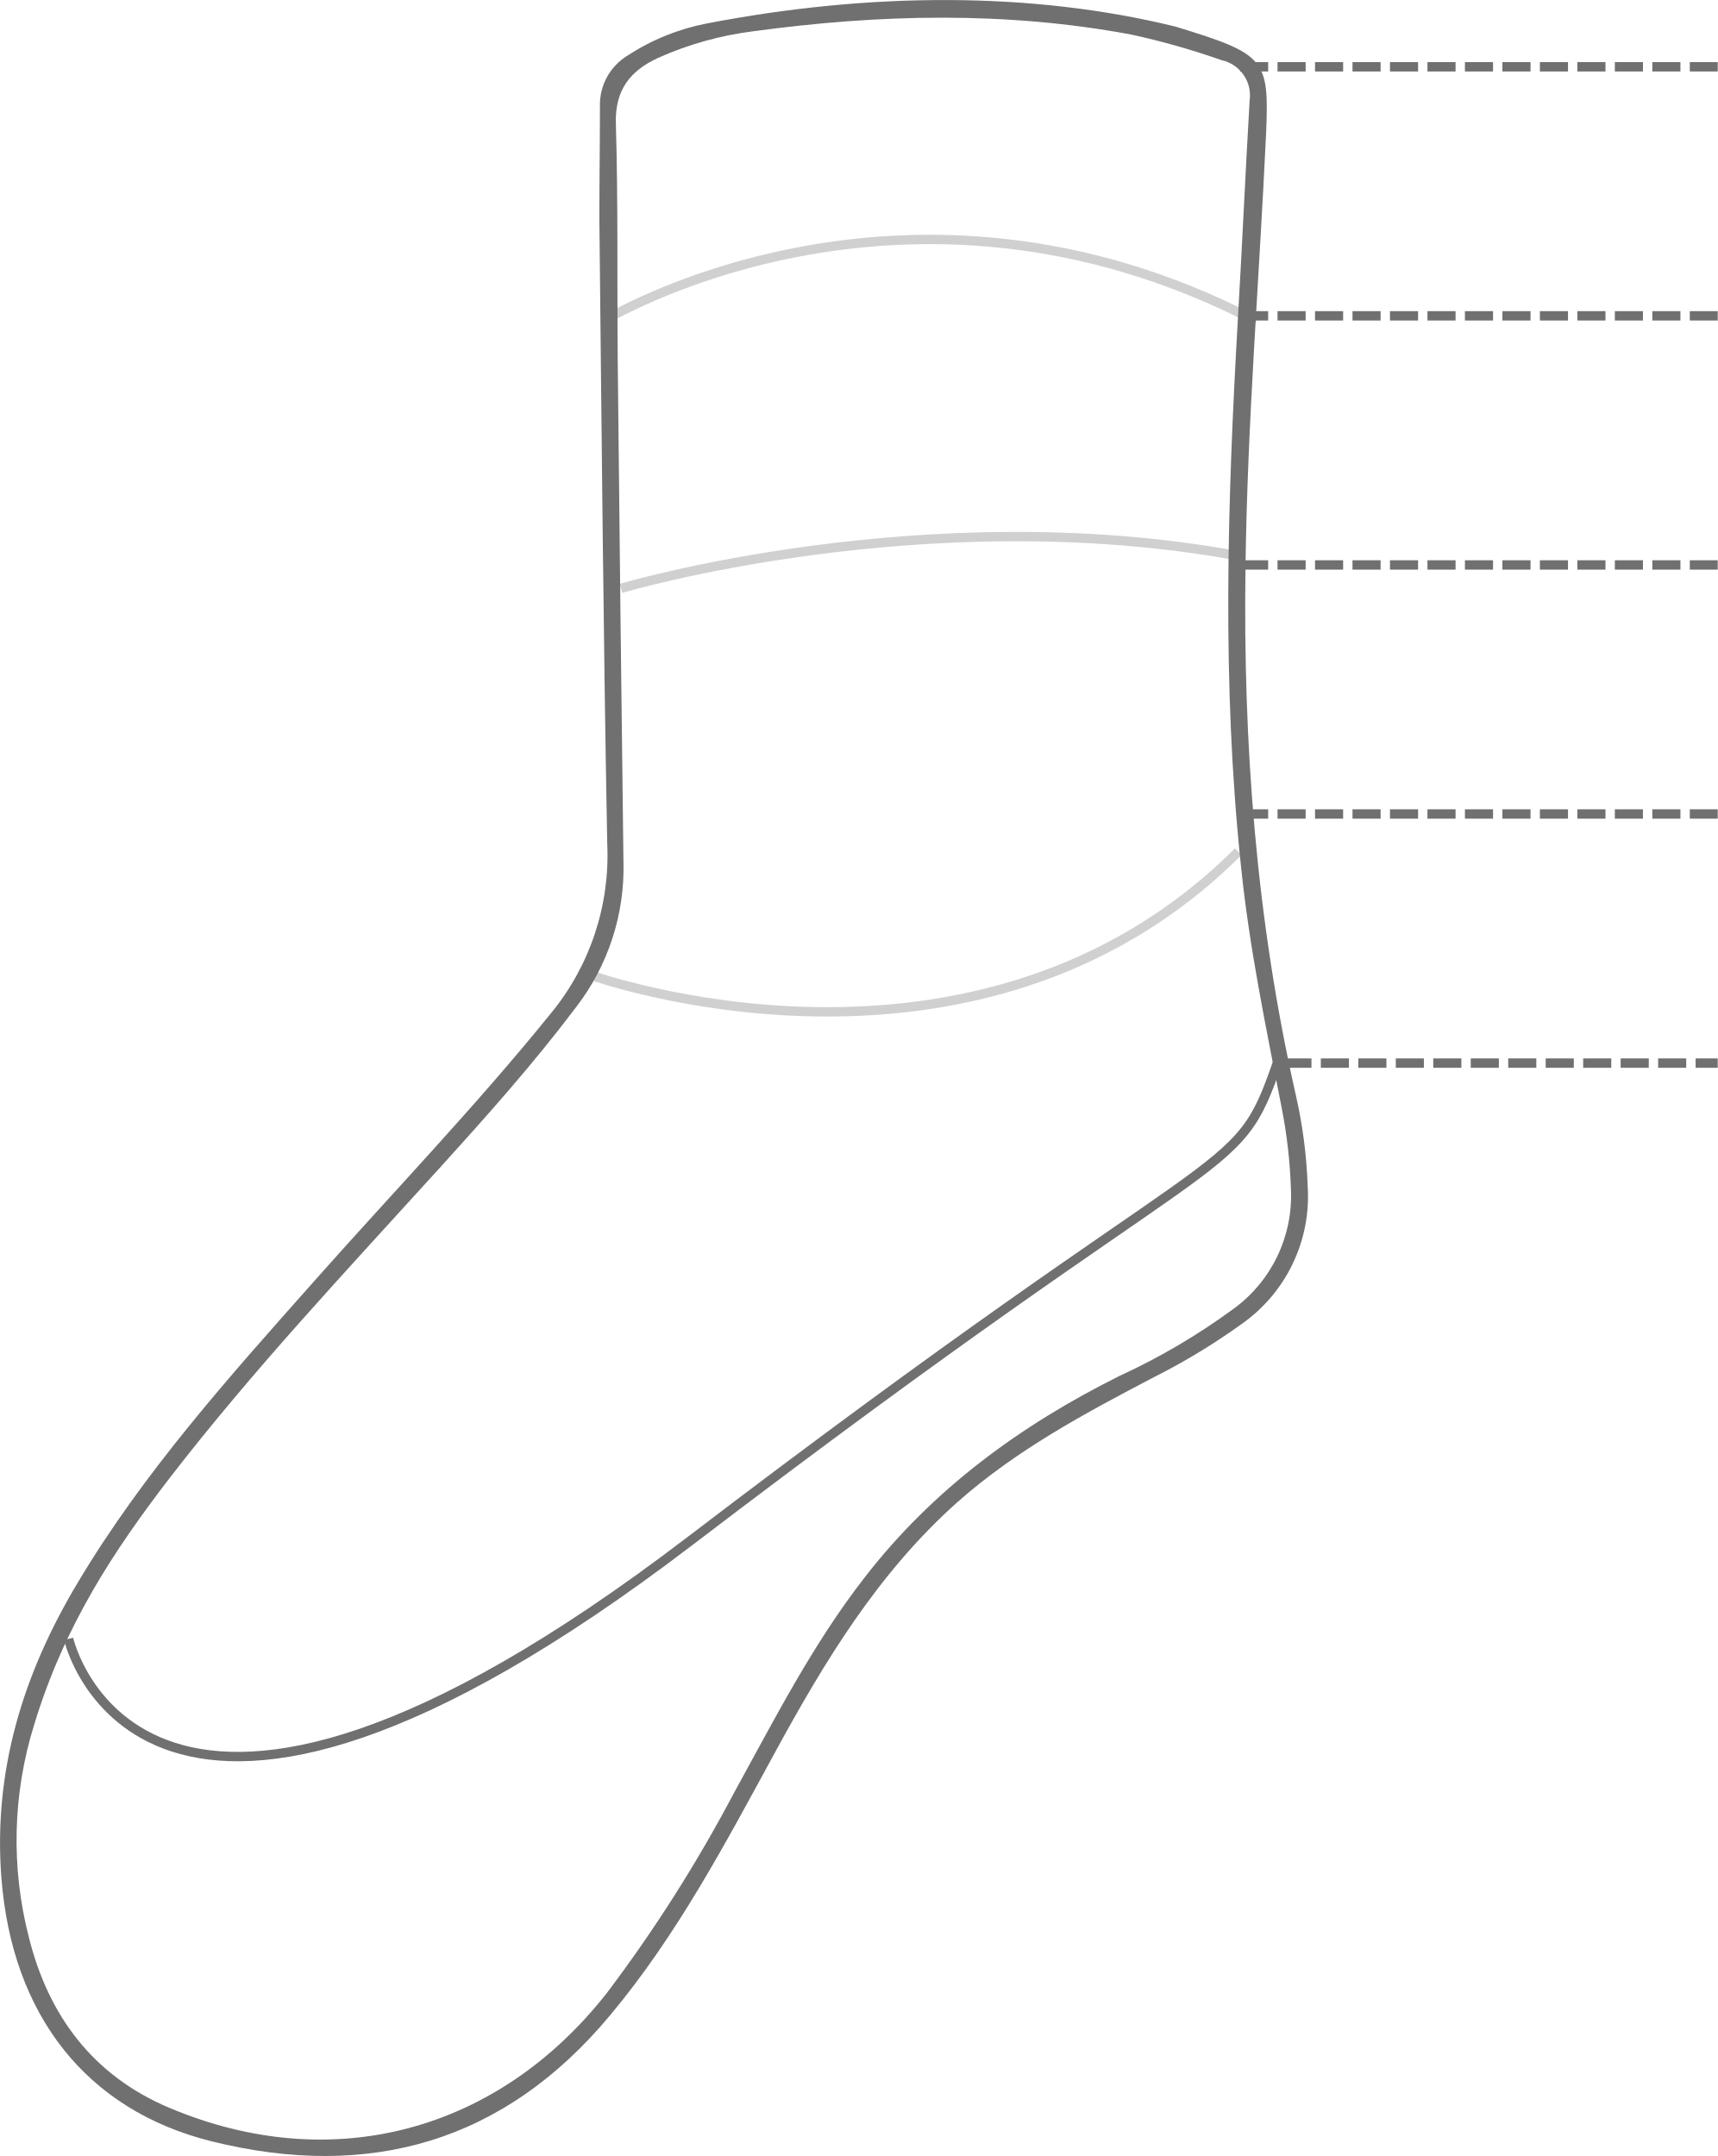
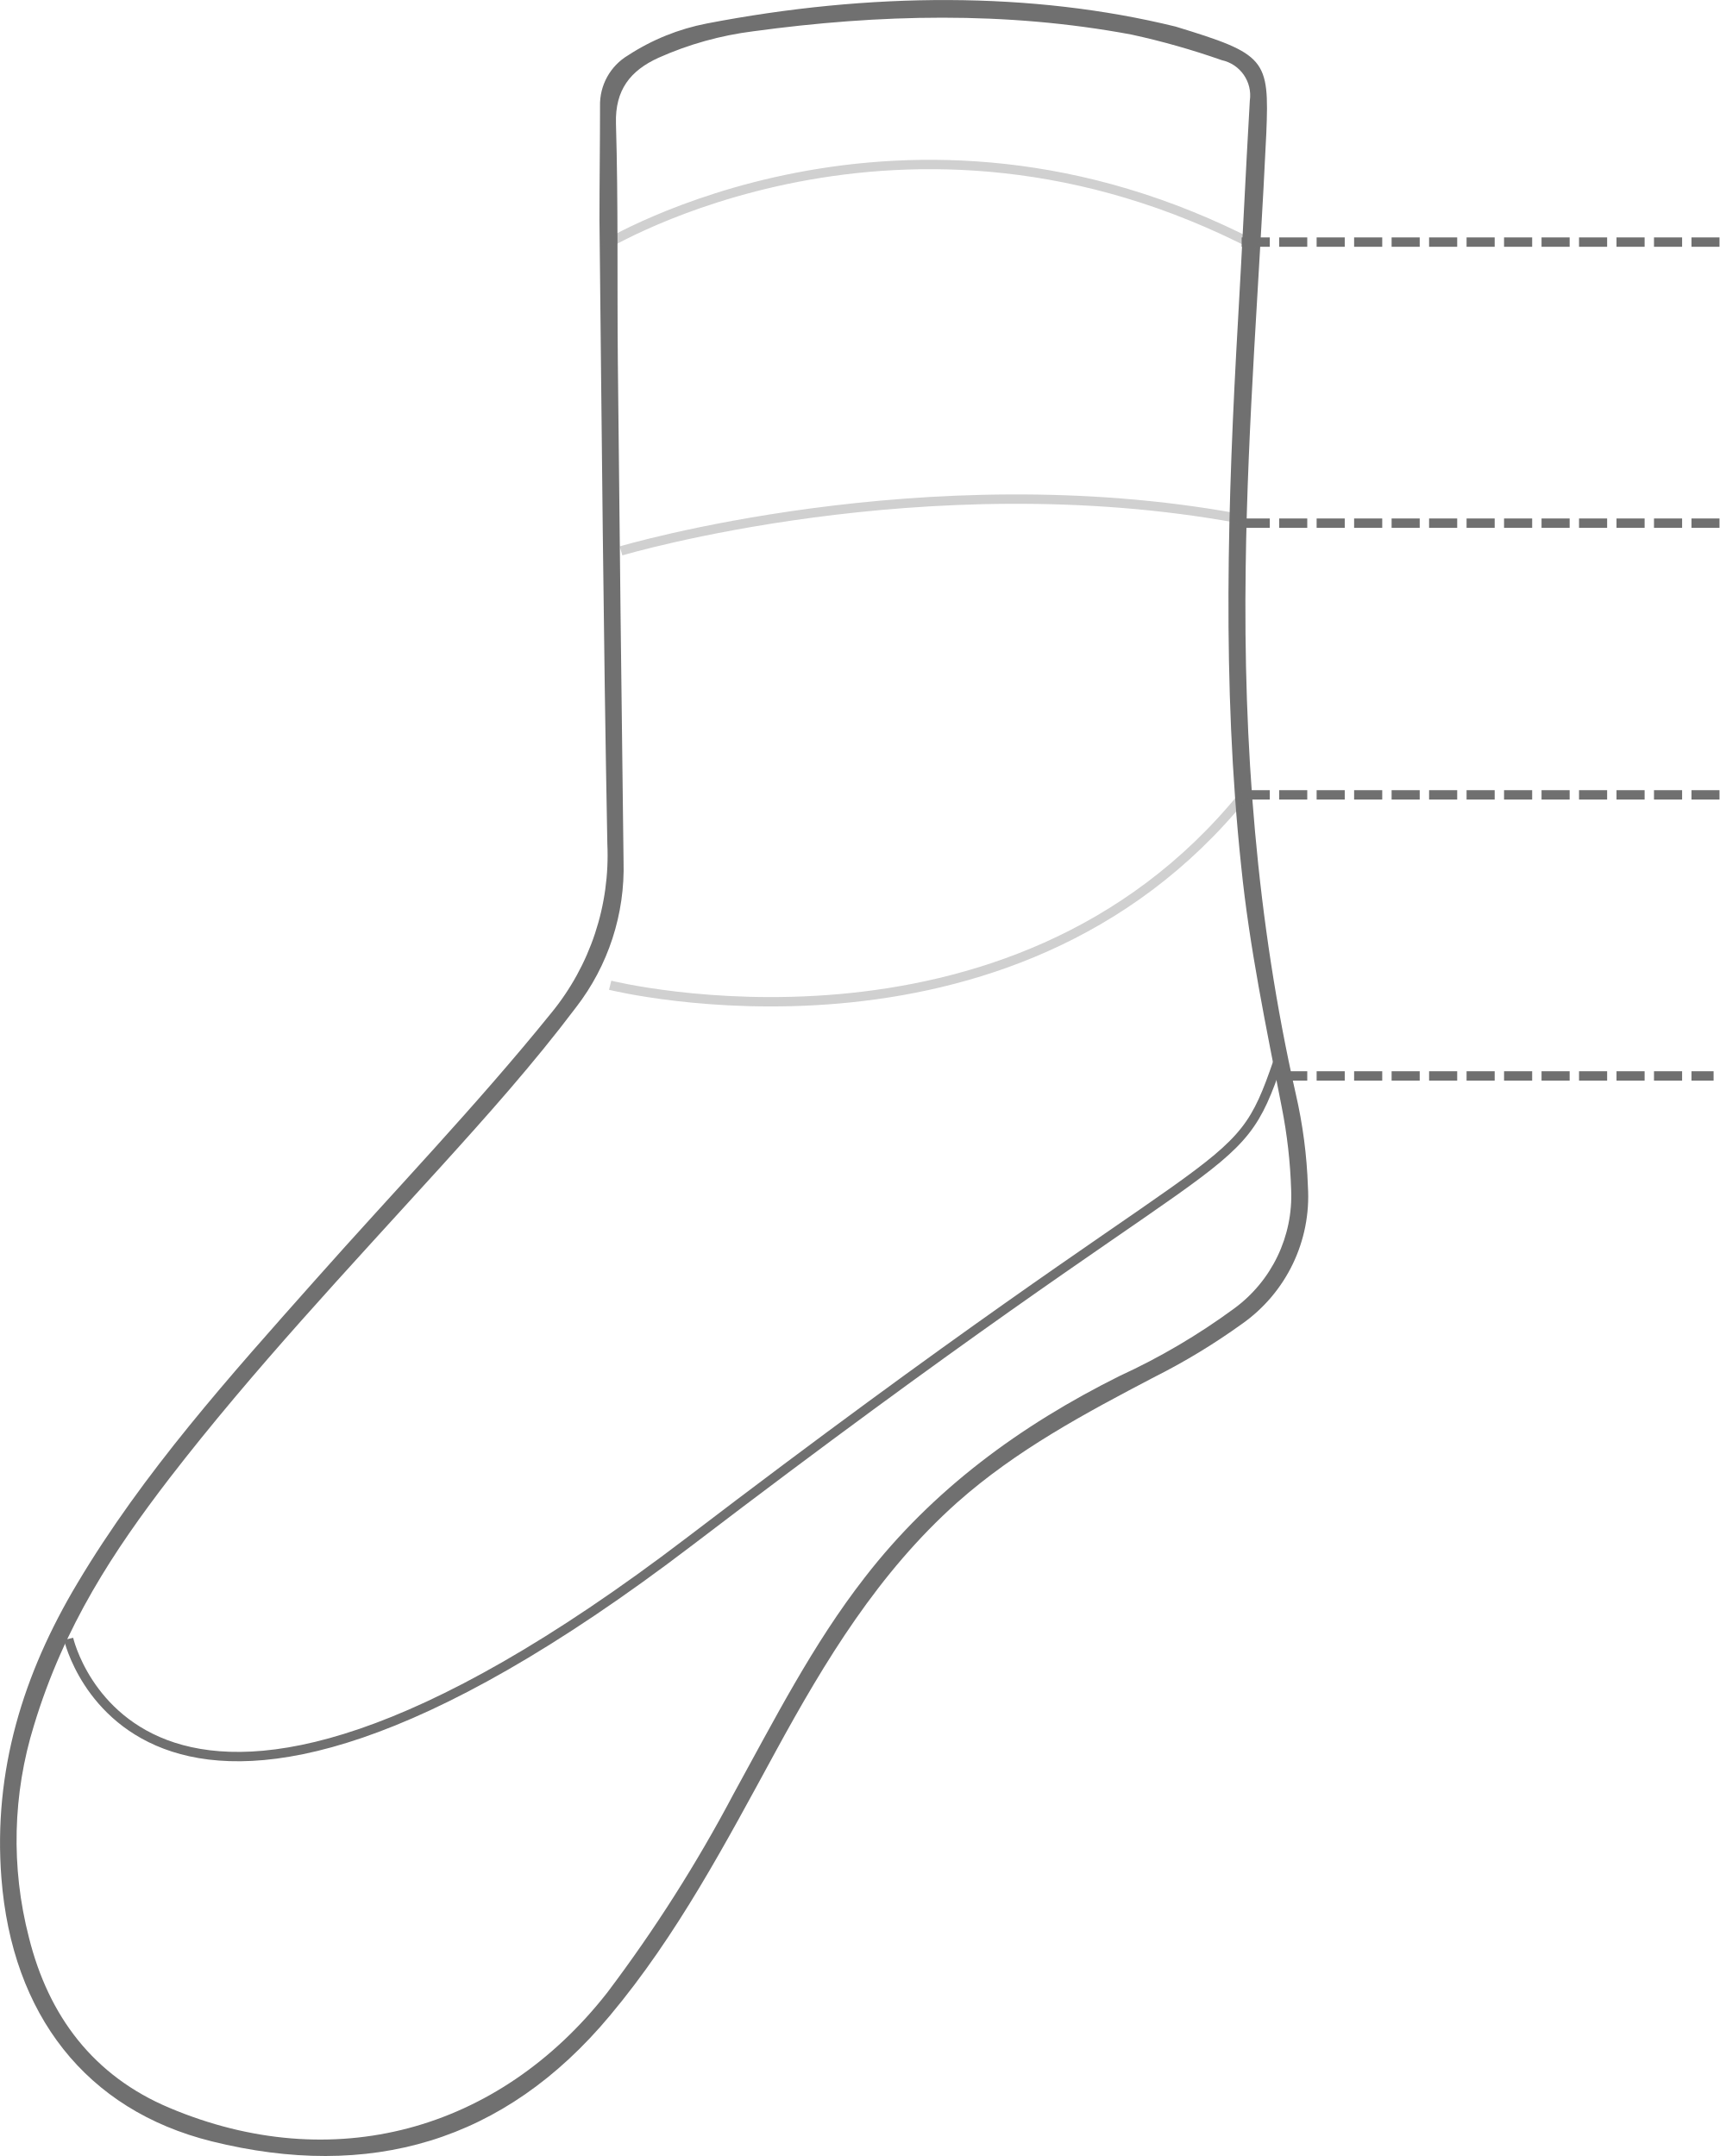
- <svg xmlns="http://www.w3.org/2000/svg" viewBox="0 0 183.33 230.12">
+ <svg xmlns="http://www.w3.org/2000/svg" viewBox="0 0 183.49 230.12">
  <defs>
-     <style>.cls-1{fill:#707070;}.cls-2,.cls-3,.cls-4{fill:none;stroke:#707070;}.cls-2{stroke-dasharray:3 1;}.cls-3{opacity:0.33;isolation:isolate;}</style>
+     <style>.cls-1{fill:#707070;}.cls-2,.cls-3,.cls-4,.cls-5{fill:none;stroke:#707070;}.cls-2{stroke-dasharray:3 1;}.cls-3{stroke-miterlimit:4;stroke-width:1px;}.cls-3,.cls-4{opacity:0.33;isolation:isolate;}</style>
  </defs>
  <g id="圖層_2" data-name="圖層 2">
    <g id="圖層_1-2" data-name="圖層 1">
      <path id="Path_4426" data-name="Path 4426" class="cls-1" d="M125.46,2.84c9.61,2.94,10,3.43,9.67,11.37-.72,15.43-2,30.83-2.2,46.3-.27,18.95,1.15,37.71,5.34,56.23a51.85,51.85,0,0,1,1.3,9.92,16.64,16.64,0,0,1-7.07,14.67,69.18,69.18,0,0,1-9.36,5.67c-7.37,3.86-14.69,7.77-21,13.37-8.39,7.49-14.08,16.87-19.38,26.59s-10.48,19.58-17.67,28.17C53.8,228.67,39.4,232.72,22.61,228.56,9.15,225.22,1.28,215,.15,200.45-.74,189,2.48,178.65,8.25,169c7.08-11.89,16.28-22.12,25.41-32.4,8.4-9.47,17.18-18.6,25.15-28.46a26.55,26.55,0,0,0,6-18.08c-.42-22.21-.6-44.42-.84-66.63,0-4,.06-8.07.06-12.11a6.13,6.13,0,0,1,3-5.42,23.58,23.58,0,0,1,8.38-3.39C92.82-.85,110.15-.92,125.46,2.84ZM3.63,184.14a41.44,41.44,0,0,0-.55,22.63c2.09,8.41,6.89,14.8,15,18.21,17.36,7.33,35.1,2.55,46.72-12.3a156.75,156.75,0,0,0,13.48-21.21c4.34-7.88,8.42-15.93,14-23.1,7.28-9.41,16.61-16.23,27.18-21.5a69.84,69.84,0,0,0,12.23-7.2,14.92,14.92,0,0,0,6.09-12.7,54,54,0,0,0-1-8.78c-1.66-8.54-3.45-17.06-4.33-25.73C130.39,73,131,53.52,132.12,34c.45-7.75.8-15.51,1.25-23.26a3.85,3.85,0,0,0-3-4.32,80.58,80.58,0,0,0-9.63-2.73c-13.43-2.51-26.9-2.18-40.36-.35A35.73,35.73,0,0,0,70.26,6.17c-3,1.37-4.63,3.43-4.53,7,.25,8.46.12,16.93.2,25.4q.27,26.67.61,53.35a24.32,24.32,0,0,1-5.08,15.61c-4.52,6-9.46,11.53-14.47,17.06-9.86,10.87-19.93,21.56-28.91,33.2C12.18,165.48,6.86,173.48,3.63,184.14Z" />
-       <line id="Line_5" data-name="Line 5" class="cls-2" x1="132.35" y1="7.13" x2="183.33" y2="7.13" />
-       <line id="Line_6" data-name="Line 6" class="cls-2" x1="132.35" y1="33.71" x2="183.33" y2="33.71" />
-       <line id="Line_7" data-name="Line 7" class="cls-2" x1="132.35" y1="60.3" x2="183.33" y2="60.3" />
-       <line id="Line_8" data-name="Line 8" class="cls-2" x1="132.35" y1="86.88" x2="183.33" y2="86.88" />
-       <path id="Path_4427" data-name="Path 4427" class="cls-3" d="M62.8,104s41.23,15,69.36-13.1" />
-       <path id="Path_4428" data-name="Path 4428" class="cls-3" d="M66.27,62.8s32.37-9.63,65.89-3.47" />
-       <path id="Path_4429" data-name="Path 4429" class="cls-3" d="M64.35,34.29s32-19.65,69.73,0" />
-       <path id="Path_4430" data-name="Path 4430" class="cls-4" d="M7.32,174.92s7.71,34.29,66.27-10.4,58.18-37.76,62.8-51.24" />
-       <line id="Line_9" data-name="Line 9" class="cls-2" x1="136.97" y1="113.47" x2="183.33" y2="113.47" />
+       <line id="Line_5" data-name="Line 5" class="cls-2" x1="132.5" y1="25.84" x2="183.49" y2="25.84" />
+       <line id="Line_7" data-name="Line 7" class="cls-2" x1="132.5" y1="55.84" x2="183.49" y2="55.84" />
+       <line id="Line_8" data-name="Line 8" class="cls-2" x1="132.5" y1="84.84" x2="183.49" y2="84.84" />
+       <path id="Path_4427" data-name="Path 4427" class="cls-3" d="M65.11,105.16s42.6,10.63,67.63-20.31" />
+       <path id="Path_4428" data-name="Path 4428" class="cls-4" d="M66.27,58.8s32.37-9.63,65.89-3.47" />
+       <path id="Path_4429" data-name="Path 4429" class="cls-4" d="M64.35,26.29s32-19.65,69.73,0" />
+       <path id="Path_4430" data-name="Path 4430" class="cls-5" d="M7.32,174.92s7.71,34.29,66.27-10.4,58.18-37.76,62.8-51.24" />
+       <line id="Line_9" data-name="Line 9" class="cls-2" x1="136.5" y1="114.84" x2="182.86" y2="114.84" />
    </g>
  </g>
</svg>
